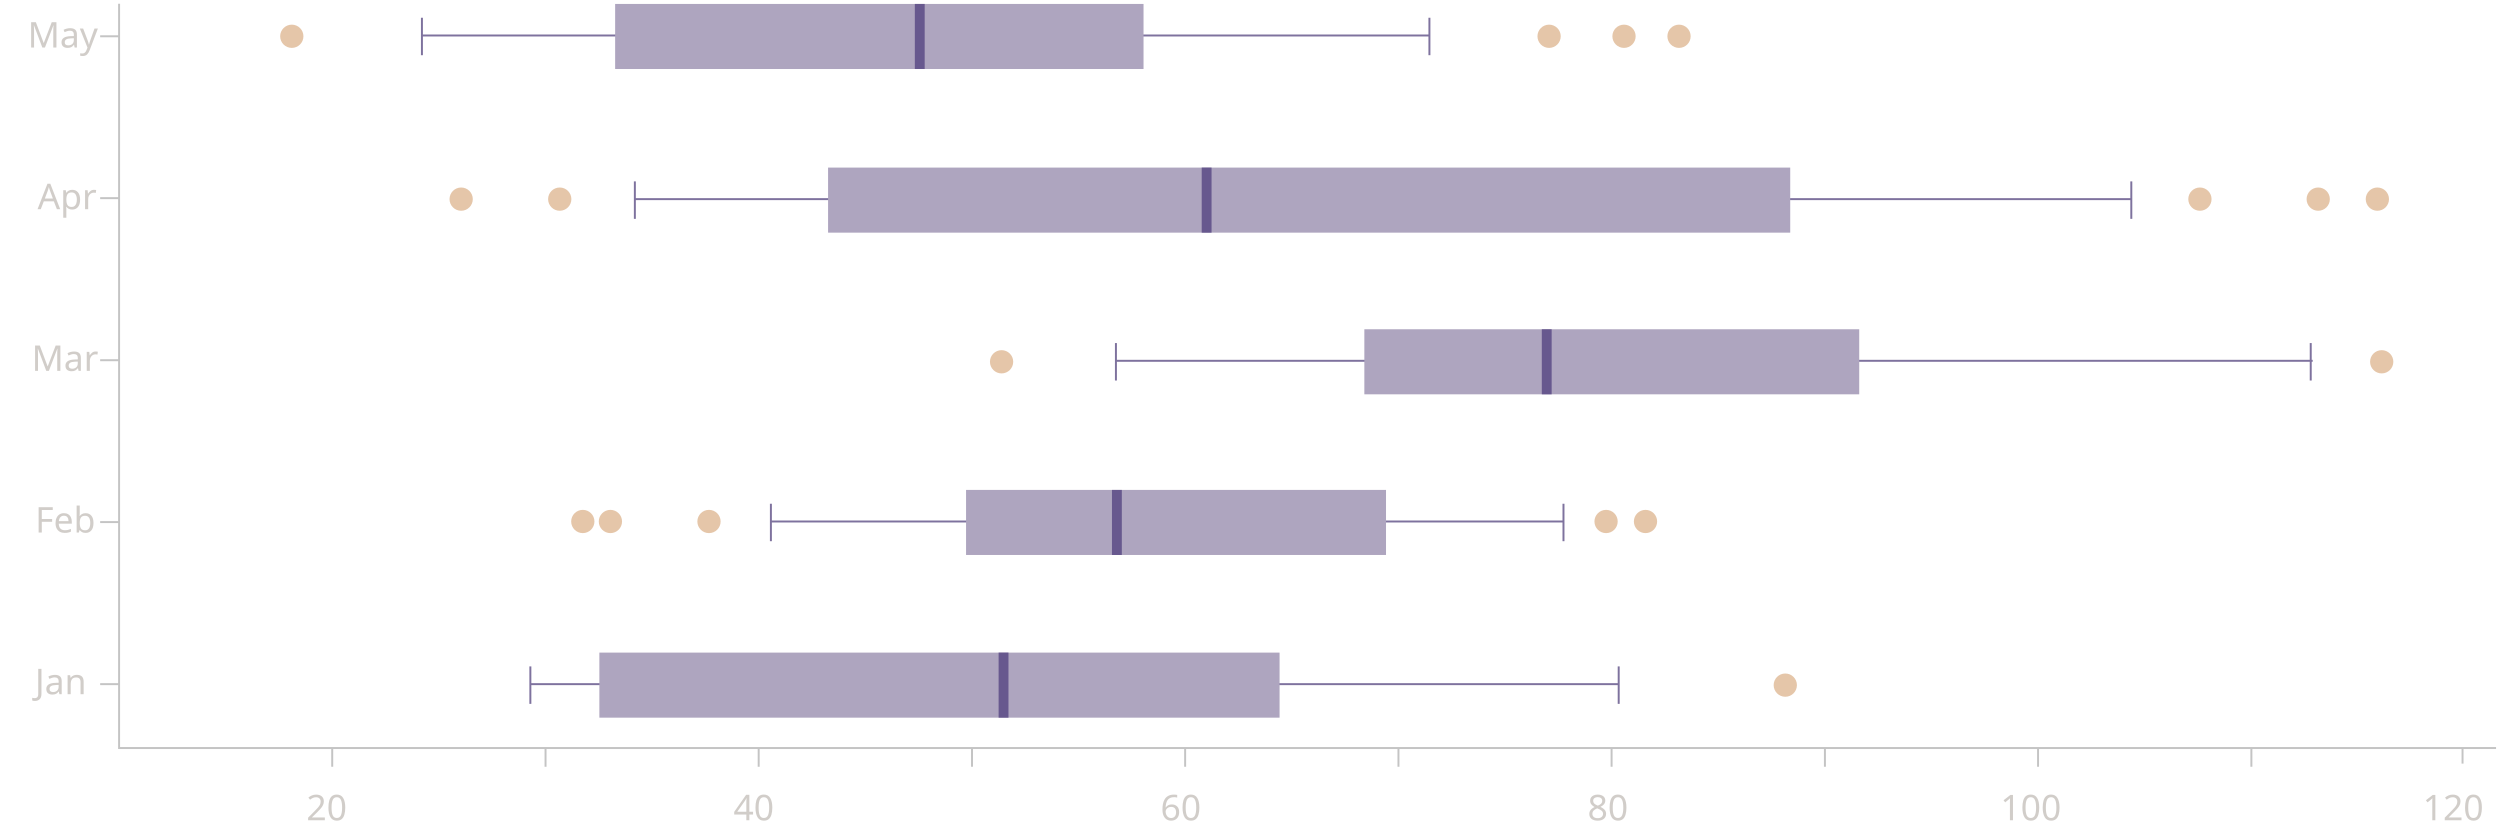
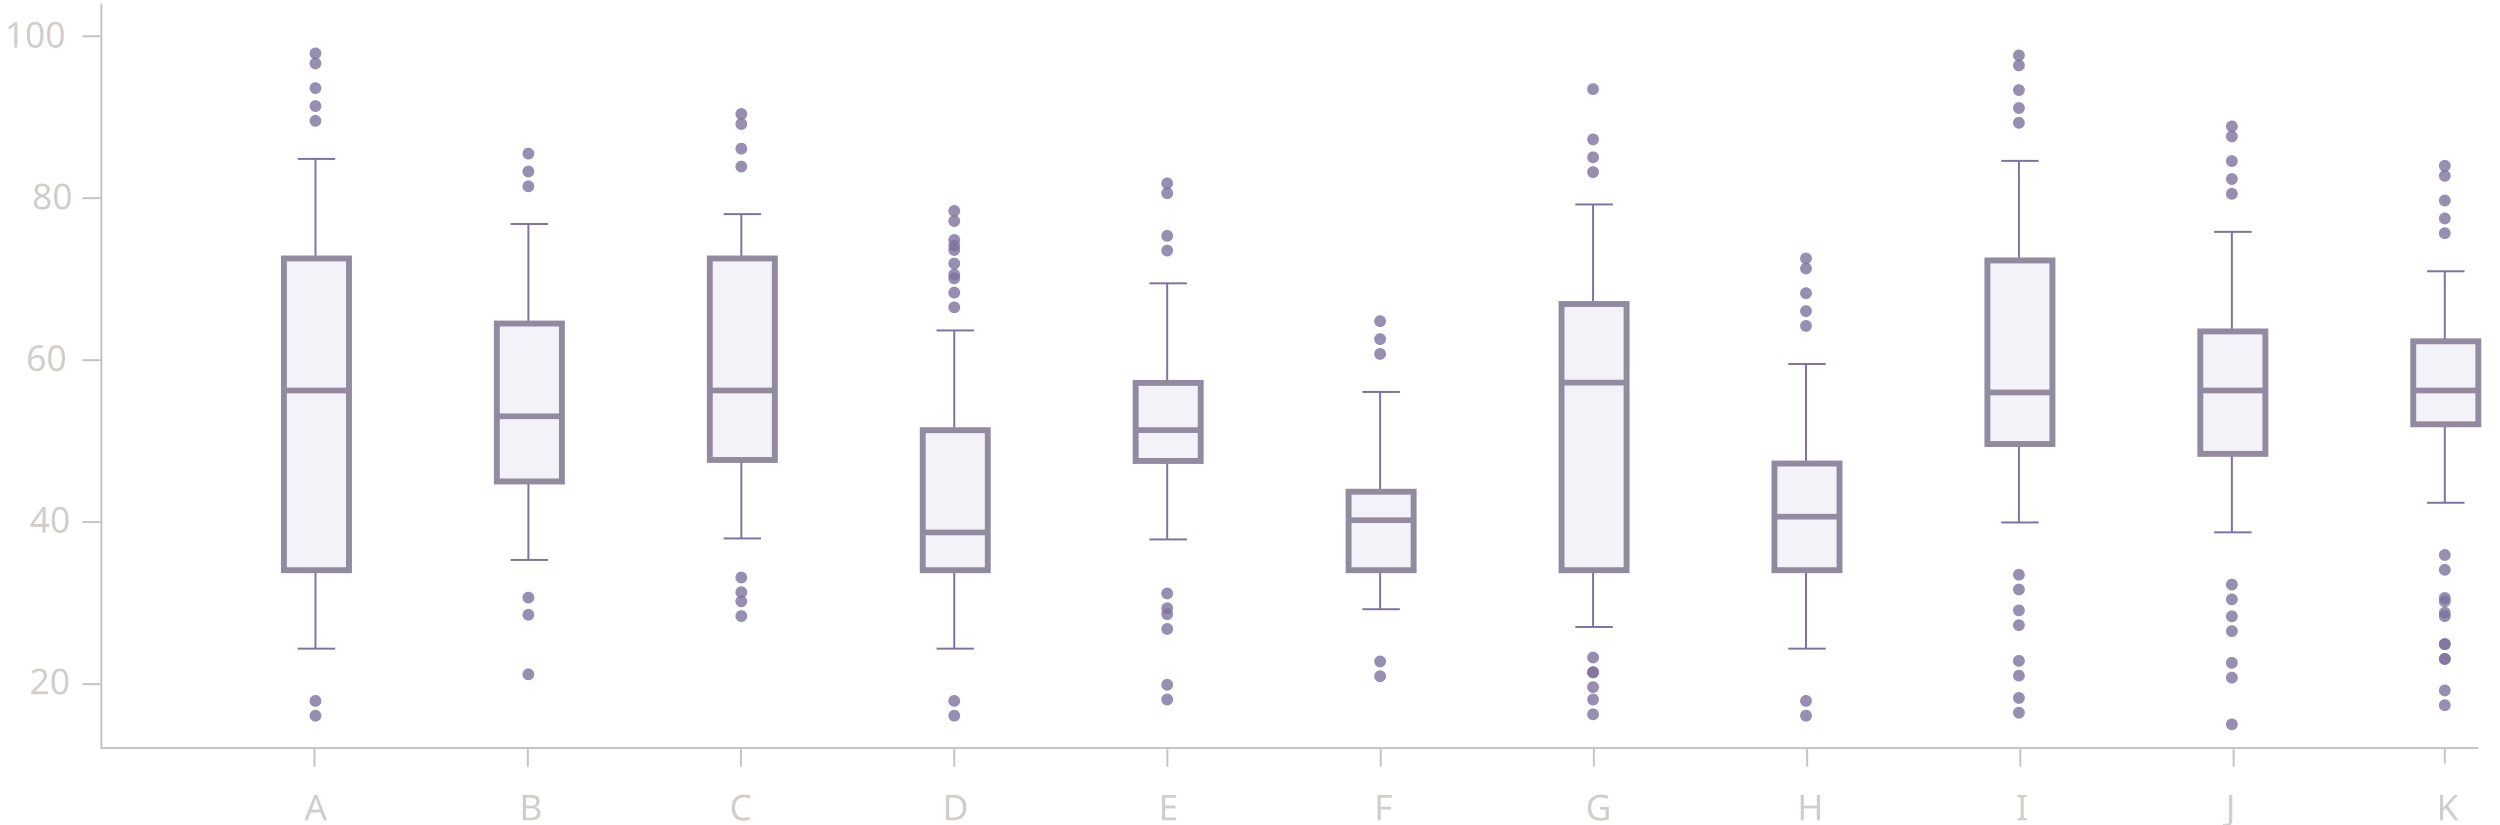
- <svg xmlns="http://www.w3.org/2000/svg" version="1.1" x="0px" y="0px" viewBox="0 0 1268 418" enable-background="new 0 0 1268 418" xml:space="preserve">
-   <g id="Layer_1">
-     <line fill="none" stroke="#7E729E" stroke-miterlimit="10" x1="725" y1="18" x2="214" y2="18" />
-     <line fill="none" stroke="#7E729E" stroke-miterlimit="10" x1="725" y1="9" x2="725" y2="28" />
-     <line fill="none" stroke="#7E729E" stroke-miterlimit="10" x1="214" y1="9" x2="214" y2="28" />
-     <rect x="429.5" y="-115.5" transform="matrix(-1.836970e-16 1 -1 -1.836970e-16 464.5 -427.5)" fill="#AEA5BF" width="33" height="268" />
-     <rect x="450" y="16" transform="matrix(-1.836970e-16 1 -1 -1.836970e-16 485 -448)" fill="#67588E" width="33" height="5" />
-     <line fill="none" stroke="#7E729E" stroke-miterlimit="10" x1="1081" y1="101" x2="322" y2="101" />
-     <line fill="none" stroke="#7E729E" stroke-miterlimit="10" x1="1081" y1="92" x2="1081" y2="111" />
-     <line fill="none" stroke="#7E729E" stroke-miterlimit="10" x1="322" y1="92" x2="322" y2="111" />
-     <rect x="647.5" y="-142.5" transform="matrix(-1.836970e-16 1 -1 -1.836970e-16 765.5 -562.5)" fill="#AEA5BF" width="33" height="488" />
-     <rect x="595.5" y="99" transform="matrix(-1.836970e-16 1 -1 -1.836970e-16 713.5 -510.5)" fill="#67588E" width="33" height="5" />
-     <line fill="none" stroke="#7E729E" stroke-miterlimit="10" x1="1173" y1="183" x2="566" y2="183" />
-     <line fill="none" stroke="#7E729E" stroke-miterlimit="10" x1="1172" y1="174" x2="1172" y2="193" />
-     <line fill="none" stroke="#7E729E" stroke-miterlimit="10" x1="566" y1="174" x2="566" y2="193" />
-     <rect x="801" y="58" transform="matrix(-1.836970e-16 1 -1 -1.836970e-16 1001 -634)" fill="#AEA5BF" width="33" height="251" />
-     <rect x="768" y="181" transform="matrix(-1.836970e-16 1 -1 -1.836970e-16 968 -601)" fill="#67588E" width="33" height="5" />
-     <line fill="none" stroke="#7E729E" stroke-miterlimit="10" x1="793" y1="264.5" x2="391" y2="264.5" />
-     <line fill="none" stroke="#7E729E" stroke-miterlimit="10" x1="793" y1="255.5" x2="793" y2="274.5" />
-     <line fill="none" stroke="#7E729E" stroke-miterlimit="10" x1="391" y1="255.5" x2="391" y2="274.5" />
-     <rect x="580" y="158.5" transform="matrix(-1.836970e-16 1 -1 -1.836970e-16 861.4846 -331.5154)" fill="#AEA5BF" width="33" height="213" />
-     <rect x="550" y="262.5" transform="matrix(-1.836970e-16 1 -1 -1.836970e-16 831.4846 -301.5154)" fill="#67588E" width="33" height="5" />
-     <line fill="none" stroke="#7E729E" stroke-miterlimit="10" x1="821" y1="347" x2="269" y2="347" />
-     <line fill="none" stroke="#7E729E" stroke-miterlimit="10" x1="821" y1="338" x2="821" y2="357" />
-     <line fill="none" stroke="#7E729E" stroke-miterlimit="10" x1="269" y1="338" x2="269" y2="357" />
-     <rect x="460" y="175" transform="matrix(-1.836970e-16 1 -1 -1.836970e-16 824 -129)" fill="#AEA5BF" width="33" height="345" />
-     <rect x="492.5" y="345" transform="matrix(-1.836970e-16 1 -1 -1.836970e-16 856.5 -161.5)" fill="#67588E" width="33" height="5" />
-     <circle fill="#E5C6A9" cx="785.7" cy="18.4" r="5.9" />
-     <circle fill="#E5C6A9" cx="148" cy="18.4" r="5.9" />
-     <circle fill="#E5C6A9" cx="823.7" cy="18.4" r="5.9" />
-     <circle fill="#E5C6A9" cx="1115.8" cy="101" r="5.9" />
-     <circle fill="#E5C6A9" cx="359.6" cy="264.5" r="5.9" />
-     <circle fill="#E5C6A9" cx="814.6" cy="264.5" r="5.9" />
-     <circle fill="#E5C6A9" cx="834.6" cy="264.5" r="5.9" />
-     <circle fill="#E5C6A9" cx="309.6" cy="264.5" r="5.9" />
-     <circle fill="#E5C6A9" cx="295.6" cy="264.5" r="5.9" />
-     <circle fill="#E5C6A9" cx="1208" cy="183.5" r="5.9" />
-     <circle fill="#E5C6A9" cx="508" cy="183.5" r="5.9" />
-     <circle fill="#E5C6A9" cx="905.5" cy="347.5" r="5.9" />
-     <circle fill="#E5C6A9" cx="283.9" cy="101" r="5.9" />
-     <circle fill="#E5C6A9" cx="233.9" cy="101" r="5.9" />
-     <circle fill="#E5C6A9" cx="1175.8" cy="101" r="5.9" />
-     <circle fill="#E5C6A9" cx="1205.8" cy="101" r="5.9" />
-     <circle fill="#E5C6A9" cx="851.6" cy="18.4" r="5.9" />
+ <svg xmlns="http://www.w3.org/2000/svg" version="1.1" id="Layer_1" x="0px" y="0px" viewBox="0 0 1268 418" style="enable-background:new 0 0 1268 418;" xml:space="preserve">
+   <style type="text/css">
+ 	.st0{fill:none;stroke:#7E729E;stroke-miterlimit:10;}
+ 	.st1{fill:#F4F2F9;stroke:#928BA0;stroke-width:3;stroke-miterlimit:10;}
+ 	.st2{fill:#928BA0;}
+ 	.st3{fill:#D1CDC9;}
+ 	.st4{font-family:'RobotoCondensed-Regular';}
+ 	.st5{font-size:18px;}
+ 	.st6{fill:none;stroke:#C4C4C4;stroke-miterlimit:10;}
+ 	.st7{opacity:0.8;fill:#7E729E;}
+ </style>
+   <g id="Layer_1_1_">
+     <line class="st0" x1="160" y1="80.6" x2="160" y2="329" />
+     <line class="st0" x1="151" y1="80.6" x2="170" y2="80.6" />
+     <line class="st0" x1="151" y1="329" x2="170" y2="329" />
+     <rect x="144" y="131.1" class="st1" width="33" height="158.1" />
+     <rect x="144" y="196.6" class="st2" width="33" height="2.9" />
    <g>
-       <text transform="matrix(1 0 0 1 14.0425 24.1057)">
-         <tspan x="0" y="0" fill="#D1CDC9" font-family="'RobotoCondensed-Regular'" font-size="18px">May</tspan>
-         <tspan x="5" y="82" fill="#D1CDC9" font-family="'RobotoCondensed-Regular'" font-size="18px">Apr</tspan>
-         <tspan x="2" y="164" fill="#D1CDC9" font-family="'RobotoCondensed-Regular'" font-size="18px">Mar</tspan>
-         <tspan x="3.8" y="246" fill="#D1CDC9" font-family="'RobotoCondensed-Regular'" font-size="18px">Feb</tspan>
-         <tspan x="3.7" y="328" fill="#D1CDC9" font-family="'RobotoCondensed-Regular'" font-size="18px">Jan</tspan>
-       </text>
+       <text transform="matrix(1 0 0 1 2.3853 24.1057)" class="st3 st4 st5">100</text>
+       <text transform="matrix(1 0 0 1 16.271 106.1057)" class="st3 st4 st5">80</text>
+       <text transform="matrix(1 0 0 1 13.271 188.1057)" class="st3 st4 st5">60</text>
+       <text transform="matrix(1 0 0 1 15.071 270.1057)" class="st3 st4 st5">40</text>
+       <text transform="matrix(1 0 0 1 14.971 352.1057)" class="st3 st4 st5">20</text>
    </g>
-     <polyline fill="none" stroke="#C4C4C4" stroke-miterlimit="10" points="60.4,1.9 60.4,379.4 1266,379.4  " />
+     <polyline class="st6" points="51.4,1.9 51.4,379.4 1257,379.4  " />
    <g>
-       <line fill="none" stroke="#C4C4C4" stroke-miterlimit="10" x1="50.8" y1="18.4" x2="60.8" y2="18.4" />
-       <line fill="none" stroke="#C4C4C4" stroke-miterlimit="10" x1="50.8" y1="347" x2="60.8" y2="347" />
-       <line fill="none" stroke="#C4C4C4" stroke-miterlimit="10" x1="50.8" y1="264.8" x2="60.8" y2="264.8" />
-       <line fill="none" stroke="#C4C4C4" stroke-miterlimit="10" x1="50.8" y1="182.7" x2="60.8" y2="182.7" />
-       <line fill="none" stroke="#C4C4C4" stroke-miterlimit="10" x1="50.8" y1="100.5" x2="60.8" y2="100.5" />
+       <line class="st6" x1="41.8" y1="18.4" x2="51.8" y2="18.4" />
+       <line class="st6" x1="41.8" y1="347" x2="51.8" y2="347" />
+       <line class="st6" x1="41.8" y1="264.8" x2="51.8" y2="264.8" />
+       <line class="st6" x1="41.8" y1="182.7" x2="51.8" y2="182.7" />
+       <line class="st6" x1="41.8" y1="100.5" x2="51.8" y2="100.5" />
    </g>
    <g>
      <g>
-         <text transform="matrix(1 0 0 1 372.0106 416.0527)" fill="#D1CDC9" font-family="'RobotoCondensed-Regular'" font-size="18px">40</text>
-       </g>
-       <g>
-         <text transform="matrix(1 0 0 1 588.6146 416.0527)" fill="#D1CDC9" font-family="'RobotoCondensed-Regular'" font-size="18px">60</text>
-       </g>
-       <g>
-         <text transform="matrix(1 0 0 1 155.4067 416.0527)" fill="#D1CDC9" font-family="'RobotoCondensed-Regular'" font-size="18px">20</text>
-       </g>
-       <g>
-         <text transform="matrix(1 0 0 1 805.2184 416.0527)" fill="#D1CDC9" font-family="'RobotoCondensed-Regular'" font-size="18px">80</text>
-       </g>
-       <g>
-         <text transform="matrix(1 0 0 1 1014.593 416.0527)" fill="#D1CDC9" font-family="'RobotoCondensed-Regular'" font-size="18px">100</text>
-       </g>
-       <g>
-         <text transform="matrix(1 0 0 1 1228.814 416.0527)" fill="#D1CDC9" font-family="'RobotoCondensed-Regular'" font-size="18px">120</text>
+         <text transform="matrix(1 0 0 1 370.0106 416.0527)" class="st3 st4 st5">C</text>
+       </g>
+       <g>
+         <text transform="matrix(1 0 0 1 478.1082 416.0527)" class="st3 st4 st5">D</text>
+       </g>
+       <g>
+         <text transform="matrix(1 0 0 1 587.6146 416.0527)" class="st3 st4 st5">E</text>
+       </g>
+       <g>
+         <text transform="matrix(1 0 0 1 696.948 416.0527)" class="st3 st4 st5">F</text>
+       </g>
+       <g>
+         <text transform="matrix(1 0 0 1 154.4067 416.0527)" class="st3 st4 st5">A</text>
+       </g>
+       <g>
+         <text transform="matrix(1 0 0 1 263.4067 416.0527)" class="st3 st4 st5">B</text>
+       </g>
+       <g>
+         <text transform="matrix(1 0 0 1 804.2184 416.0527)" class="st3 st4 st5">G</text>
+       </g>
+       <g>
+         <text transform="matrix(1 0 0 1 911.5517 416.0527)" class="st3 st4 st5">H</text>
+       </g>
+       <g>
+         <text transform="matrix(1 0 0 1 1022.593 416.0527)" class="st3 st4 st5">I</text>
+       </g>
+       <g>
+         <text transform="matrix(1 0 0 1 1128.926 416.0527)" class="st3 st4 st5">J</text>
+       </g>
+       <g>
+         <text transform="matrix(1 0 0 1 1235.814 416.0527)" class="st3 st4 st5">K</text>
      </g>
    </g>
-     <line fill="none" stroke="#C4C4C4" stroke-miterlimit="10" x1="168.5" y1="388.9" x2="168.5" y2="379.4" />
-     <line fill="none" stroke="#C4C4C4" stroke-miterlimit="10" x1="384.8" y1="388.9" x2="384.8" y2="379.4" />
-     <line fill="none" stroke="#C4C4C4" stroke-miterlimit="10" x1="601.1" y1="388.9" x2="601.1" y2="379.4" />
-     <line fill="none" stroke="#C4C4C4" stroke-miterlimit="10" x1="817.4" y1="388.9" x2="817.4" y2="379.4" />
-     <line fill="none" stroke="#C4C4C4" stroke-miterlimit="10" x1="276.7" y1="388.9" x2="276.7" y2="379.4" />
-     <line fill="none" stroke="#C4C4C4" stroke-miterlimit="10" x1="493" y1="388.9" x2="493" y2="379.4" />
-     <line fill="none" stroke="#C4C4C4" stroke-miterlimit="10" x1="709.3" y1="388.9" x2="709.3" y2="379.4" />
-     <line fill="none" stroke="#C4C4C4" stroke-miterlimit="10" x1="925.6" y1="388.9" x2="925.6" y2="379.4" />
-     <line fill="none" stroke="#C4C4C4" stroke-miterlimit="10" x1="1033.7" y1="388.9" x2="1033.7" y2="379.4" />
-     <line fill="none" stroke="#C4C4C4" stroke-miterlimit="10" x1="1141.9" y1="388.9" x2="1141.9" y2="379.4" />
-     <line fill="none" stroke="#C4C4C4" stroke-miterlimit="10" x1="1249" y1="387.3" x2="1249" y2="379.4" />
+     <line class="st6" x1="159.5" y1="388.9" x2="159.5" y2="379.4" />
+     <line class="st6" x1="375.8" y1="388.9" x2="375.8" y2="379.4" />
+     <line class="st6" x1="592.1" y1="388.9" x2="592.1" y2="379.4" />
+     <line class="st6" x1="808.4" y1="388.9" x2="808.4" y2="379.4" />
+     <line class="st6" x1="267.7" y1="388.9" x2="267.7" y2="379.4" />
+     <line class="st6" x1="484" y1="388.9" x2="484" y2="379.4" />
+     <line class="st6" x1="700.3" y1="388.9" x2="700.3" y2="379.4" />
+     <line class="st6" x1="916.6" y1="388.9" x2="916.6" y2="379.4" />
+     <line class="st6" x1="1024.7" y1="388.9" x2="1024.7" y2="379.4" />
+     <line class="st6" x1="1132.9" y1="388.9" x2="1132.9" y2="379.4" />
+     <line class="st6" x1="1240" y1="387.3" x2="1240" y2="379.4" />
  </g>
-   <g id="Layer_2">
+   <g id="Layer_2_1_">
</g>
  <g id="Layer_3">
</g>
+   <circle class="st7" cx="160" cy="44.7" r="3" />
+   <circle class="st7" cx="160" cy="32.2" r="3" />
+   <circle class="st7" cx="160" cy="27.1" r="3" />
+   <circle class="st7" cx="160" cy="53.8" r="3" />
+   <circle class="st7" cx="160" cy="61.3" r="3" />
+   <circle class="st7" cx="160" cy="355.5" r="3" />
+   <circle class="st7" cx="160" cy="363" r="3" />
+   <line class="st0" x1="268" y1="113.6" x2="268" y2="284" />
+   <line class="st0" x1="259" y1="113.6" x2="278" y2="113.6" />
+   <line class="st0" x1="259" y1="284" x2="278" y2="284" />
+   <rect x="252" y="164.1" class="st1" width="33" height="80.1" />
+   <rect x="251.2" y="209.7" class="st2" width="33" height="2.9" />
+   <circle class="st7" cx="268" cy="77.9" r="3" />
+   <circle class="st7" cx="268" cy="87" r="3" />
+   <circle class="st7" cx="268" cy="94.5" r="3" />
+   <circle class="st7" cx="268" cy="342" r="3" />
+   <circle class="st7" cx="268" cy="311.8" r="3" />
+   <circle class="st7" cx="268" cy="303.1" r="3" />
+   <line class="st0" x1="376" y1="108.6" x2="376" y2="273.1" />
+   <line class="st0" x1="367" y1="108.6" x2="386" y2="108.6" />
+   <line class="st0" x1="367" y1="273.1" x2="386" y2="273.1" />
+   <rect x="360" y="131.1" class="st1" width="33" height="102.2" />
+   <rect x="360" y="196.6" class="st2" width="33" height="2.9" />
+   <circle class="st7" cx="376" cy="75.4" r="3" />
+   <circle class="st7" cx="376" cy="62.9" r="3" />
+   <circle class="st7" cx="376" cy="57.8" r="3" />
+   <circle class="st7" cx="376" cy="84.5" r="3" />
+   <circle class="st7" cx="376" cy="292.9" r="3" />
+   <circle class="st7" cx="376" cy="300.4" r="3" />
+   <circle class="st7" cx="376" cy="305" r="3" />
+   <circle class="st7" cx="376" cy="312.5" r="3" />
+   <line class="st0" x1="484" y1="167.6" x2="484" y2="329" />
+   <line class="st0" x1="475" y1="167.6" x2="494" y2="167.6" />
+   <line class="st0" x1="475" y1="329" x2="494" y2="329" />
+   <rect x="468" y="218.2" class="st1" width="33" height="71" />
+   <rect x="467.5" y="268.6" class="st2" width="33" height="2.9" />
+   <circle class="st7" cx="484" cy="124.6" r="3" />
+   <circle class="st7" cx="484" cy="112.1" r="3" />
+   <circle class="st7" cx="484" cy="107" r="3" />
+   <circle class="st7" cx="484" cy="133.7" r="3" />
+   <circle class="st7" cx="484" cy="141.2" r="3" />
+   <circle class="st7" cx="484" cy="139.3" r="3" />
+   <circle class="st7" cx="484" cy="126.8" r="3" />
+   <circle class="st7" cx="484" cy="121.7" r="3" />
+   <circle class="st7" cx="484" cy="148.4" r="3" />
+   <circle class="st7" cx="484" cy="155.9" r="3" />
+   <circle class="st7" cx="484" cy="355.5" r="3" />
+   <circle class="st7" cx="484" cy="363" r="3" />
+   <line class="st0" x1="592" y1="143.7" x2="592" y2="273.6" />
+   <line class="st0" x1="583" y1="143.7" x2="602" y2="143.7" />
+   <line class="st0" x1="583" y1="273.6" x2="602" y2="273.6" />
+   <rect x="576" y="194.2" class="st1" width="33" height="39.6" />
+   <polyline class="st2" points="609,216.7 609,219.6 576,219.6 576,216.7 " />
+   <circle class="st7" cx="592" cy="98" r="3" />
+   <circle class="st7" cx="592" cy="93" r="3" />
+   <circle class="st7" cx="592" cy="119.6" r="3" />
+   <circle class="st7" cx="592" cy="127.1" r="3" />
+   <circle class="st7" cx="592" cy="311.5" r="3" />
+   <circle class="st7" cx="592" cy="319" r="3" />
+   <circle class="st7" cx="592" cy="347.3" r="3" />
+   <circle class="st7" cx="592" cy="354.8" r="3" />
+   <circle class="st7" cx="592" cy="301" r="3" />
+   <circle class="st7" cx="592" cy="308.5" r="3" />
+   <line class="st0" x1="700" y1="198.8" x2="700" y2="309" />
+   <line class="st0" x1="691" y1="198.8" x2="710" y2="198.8" />
+   <line class="st0" x1="691" y1="309" x2="710" y2="309" />
+   <rect x="684" y="249.4" class="st1" width="33" height="39.8" />
+   <rect x="684" y="262.4" class="st2" width="33" height="2.9" />
+   <circle class="st7" cx="700" cy="162.9" r="3" />
+   <circle class="st7" cx="700" cy="172" r="3" />
+   <circle class="st7" cx="700" cy="179.5" r="3" />
+   <circle class="st7" cx="700" cy="335.5" r="3" />
+   <circle class="st7" cx="700" cy="343" r="3" />
+   <line class="st0" x1="808" y1="103.7" x2="808" y2="318" />
+   <line class="st0" x1="799" y1="103.7" x2="818" y2="103.7" />
+   <line class="st0" x1="799" y1="318" x2="818" y2="318" />
+   <rect x="792" y="154.2" class="st1" width="33" height="135" />
+   <rect x="792" y="192.6" class="st2" width="33" height="2.9" />
+   <circle class="st7" cx="808" cy="70.7" r="3" />
+   <circle class="st7" cx="808" cy="45.2" r="3" />
+   <circle class="st7" cx="808" cy="79.8" r="3" />
+   <circle class="st7" cx="808" cy="87.3" r="3" />
+   <circle class="st7" cx="808" cy="333.5" r="3" />
+   <circle class="st7" cx="808" cy="341" r="3" />
+   <circle class="st7" cx="808" cy="341" r="3" />
+   <circle class="st7" cx="808" cy="348.5" r="3" />
+   <circle class="st7" cx="808" cy="354.8" r="3" />
+   <circle class="st7" cx="808" cy="362.3" r="3" />
+   <line class="st0" x1="916" y1="184.6" x2="916" y2="329" />
+   <line class="st0" x1="907" y1="184.6" x2="926" y2="184.6" />
+   <line class="st0" x1="907" y1="329" x2="926" y2="329" />
+   <rect x="900" y="235.1" class="st1" width="33" height="54.1" />
+   <rect x="900" y="260.6" class="st2" width="33" height="2.9" />
+   <circle class="st7" cx="916" cy="148.7" r="3" />
+   <circle class="st7" cx="916" cy="136.2" r="3" />
+   <circle class="st7" cx="916" cy="131.1" r="3" />
+   <circle class="st7" cx="916" cy="157.8" r="3" />
+   <circle class="st7" cx="916" cy="165.3" r="3" />
+   <circle class="st7" cx="916" cy="355.5" r="3" />
+   <circle class="st7" cx="916" cy="363" r="3" />
+   <line class="st0" x1="1024" y1="81.6" x2="1024" y2="265" />
+   <line class="st0" x1="1015" y1="81.6" x2="1034" y2="81.6" />
+   <line class="st0" x1="1015" y1="265" x2="1034" y2="265" />
+   <rect x="1008" y="132.1" class="st1" width="33" height="93.1" />
+   <rect x="1008" y="197.6" class="st2" width="33" height="2.9" />
+   <circle class="st7" cx="1024" cy="45.7" r="3" />
+   <circle class="st7" cx="1024" cy="33.2" r="3" />
+   <circle class="st7" cx="1024" cy="28.1" r="3" />
+   <circle class="st7" cx="1024" cy="54.8" r="3" />
+   <circle class="st7" cx="1024" cy="62.3" r="3" />
+   <circle class="st7" cx="1024" cy="291.5" r="3" />
+   <circle class="st7" cx="1024" cy="299" r="3" />
+   <circle class="st7" cx="1024" cy="335.2" r="3" />
+   <circle class="st7" cx="1024" cy="342.7" r="3" />
+   <circle class="st7" cx="1024" cy="309.6" r="3" />
+   <circle class="st7" cx="1024" cy="317.1" r="3" />
+   <circle class="st7" cx="1024" cy="354" r="3" />
+   <circle class="st7" cx="1024" cy="361.5" r="3" />
+   <line class="st0" x1="1132" y1="117.6" x2="1132" y2="270" />
+   <line class="st0" x1="1123" y1="117.6" x2="1142" y2="117.6" />
+   <line class="st0" x1="1123" y1="270" x2="1142" y2="270" />
+   <rect x="1116" y="168.1" class="st1" width="33" height="62.1" />
+   <rect x="1116" y="196.6" class="st2" width="33" height="2.9" />
+   <circle class="st7" cx="1132" cy="81.7" r="3" />
+   <circle class="st7" cx="1132" cy="69.2" r="3" />
+   <circle class="st7" cx="1132" cy="64.1" r="3" />
+   <circle class="st7" cx="1132" cy="90.8" r="3" />
+   <circle class="st7" cx="1132" cy="98.3" r="3" />
+   <circle class="st7" cx="1132" cy="296.5" r="3" />
+   <circle class="st7" cx="1132" cy="304" r="3" />
+   <circle class="st7" cx="1132" cy="336.2" r="3" />
+   <circle class="st7" cx="1132" cy="343.7" r="3" />
+   <circle class="st7" cx="1132" cy="367.4" r="3" />
+   <circle class="st7" cx="1132" cy="312.6" r="3" />
+   <circle class="st7" cx="1132" cy="320.1" r="3" />
+   <line class="st0" x1="1240" y1="137.6" x2="1240" y2="255" />
+   <line class="st0" x1="1231" y1="137.6" x2="1250" y2="137.6" />
+   <line class="st0" x1="1231" y1="255" x2="1250" y2="255" />
+   <rect x="1224" y="173.1" class="st1" width="33" height="42.1" />
+   <rect x="1224" y="196.6" class="st2" width="33" height="2.9" />
+   <circle class="st7" cx="1240" cy="101.7" r="3" />
+   <circle class="st7" cx="1240" cy="89.2" r="3" />
+   <circle class="st7" cx="1240" cy="84.1" r="3" />
+   <circle class="st7" cx="1240" cy="110.8" r="3" />
+   <circle class="st7" cx="1240" cy="118.3" r="3" />
+   <circle class="st7" cx="1240" cy="281.5" r="3" />
+   <circle class="st7" cx="1240" cy="289" r="3" />
+   <circle class="st7" cx="1240" cy="326.7" r="3" />
+   <circle class="st7" cx="1240" cy="334.2" r="3" />
+   <circle class="st7" cx="1240" cy="303.3" r="3" />
+   <circle class="st7" cx="1240" cy="310.8" r="3" />
+   <circle class="st7" cx="1240" cy="305" r="3" />
+   <circle class="st7" cx="1240" cy="312.5" r="3" />
+   <circle class="st7" cx="1240" cy="350.2" r="3" />
+   <circle class="st7" cx="1240" cy="357.7" r="3" />
+   <circle class="st7" cx="1240" cy="326.7" r="3" />
+   <circle class="st7" cx="1240" cy="334.2" r="3" />
</svg>
